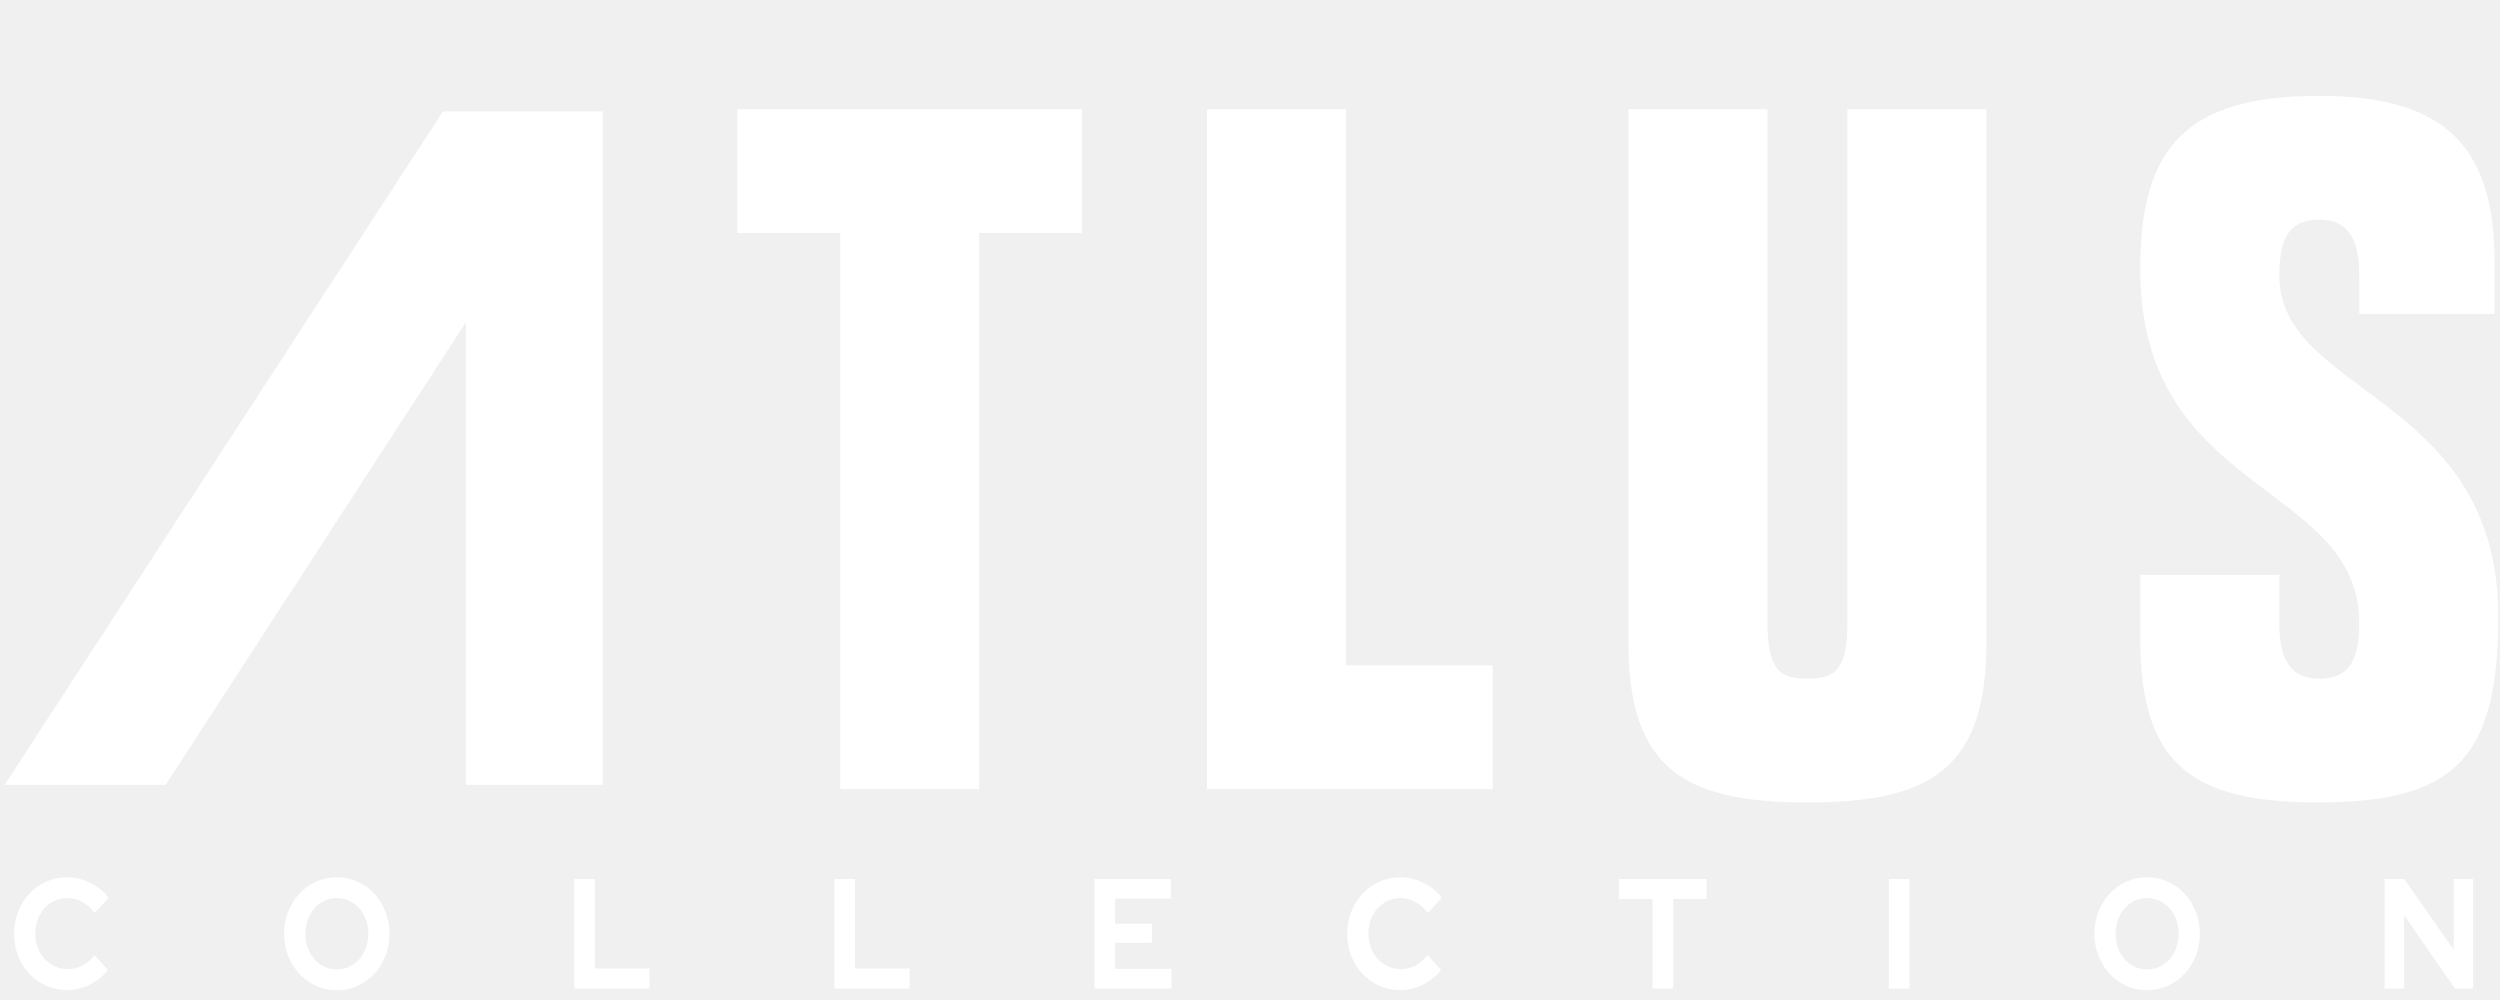
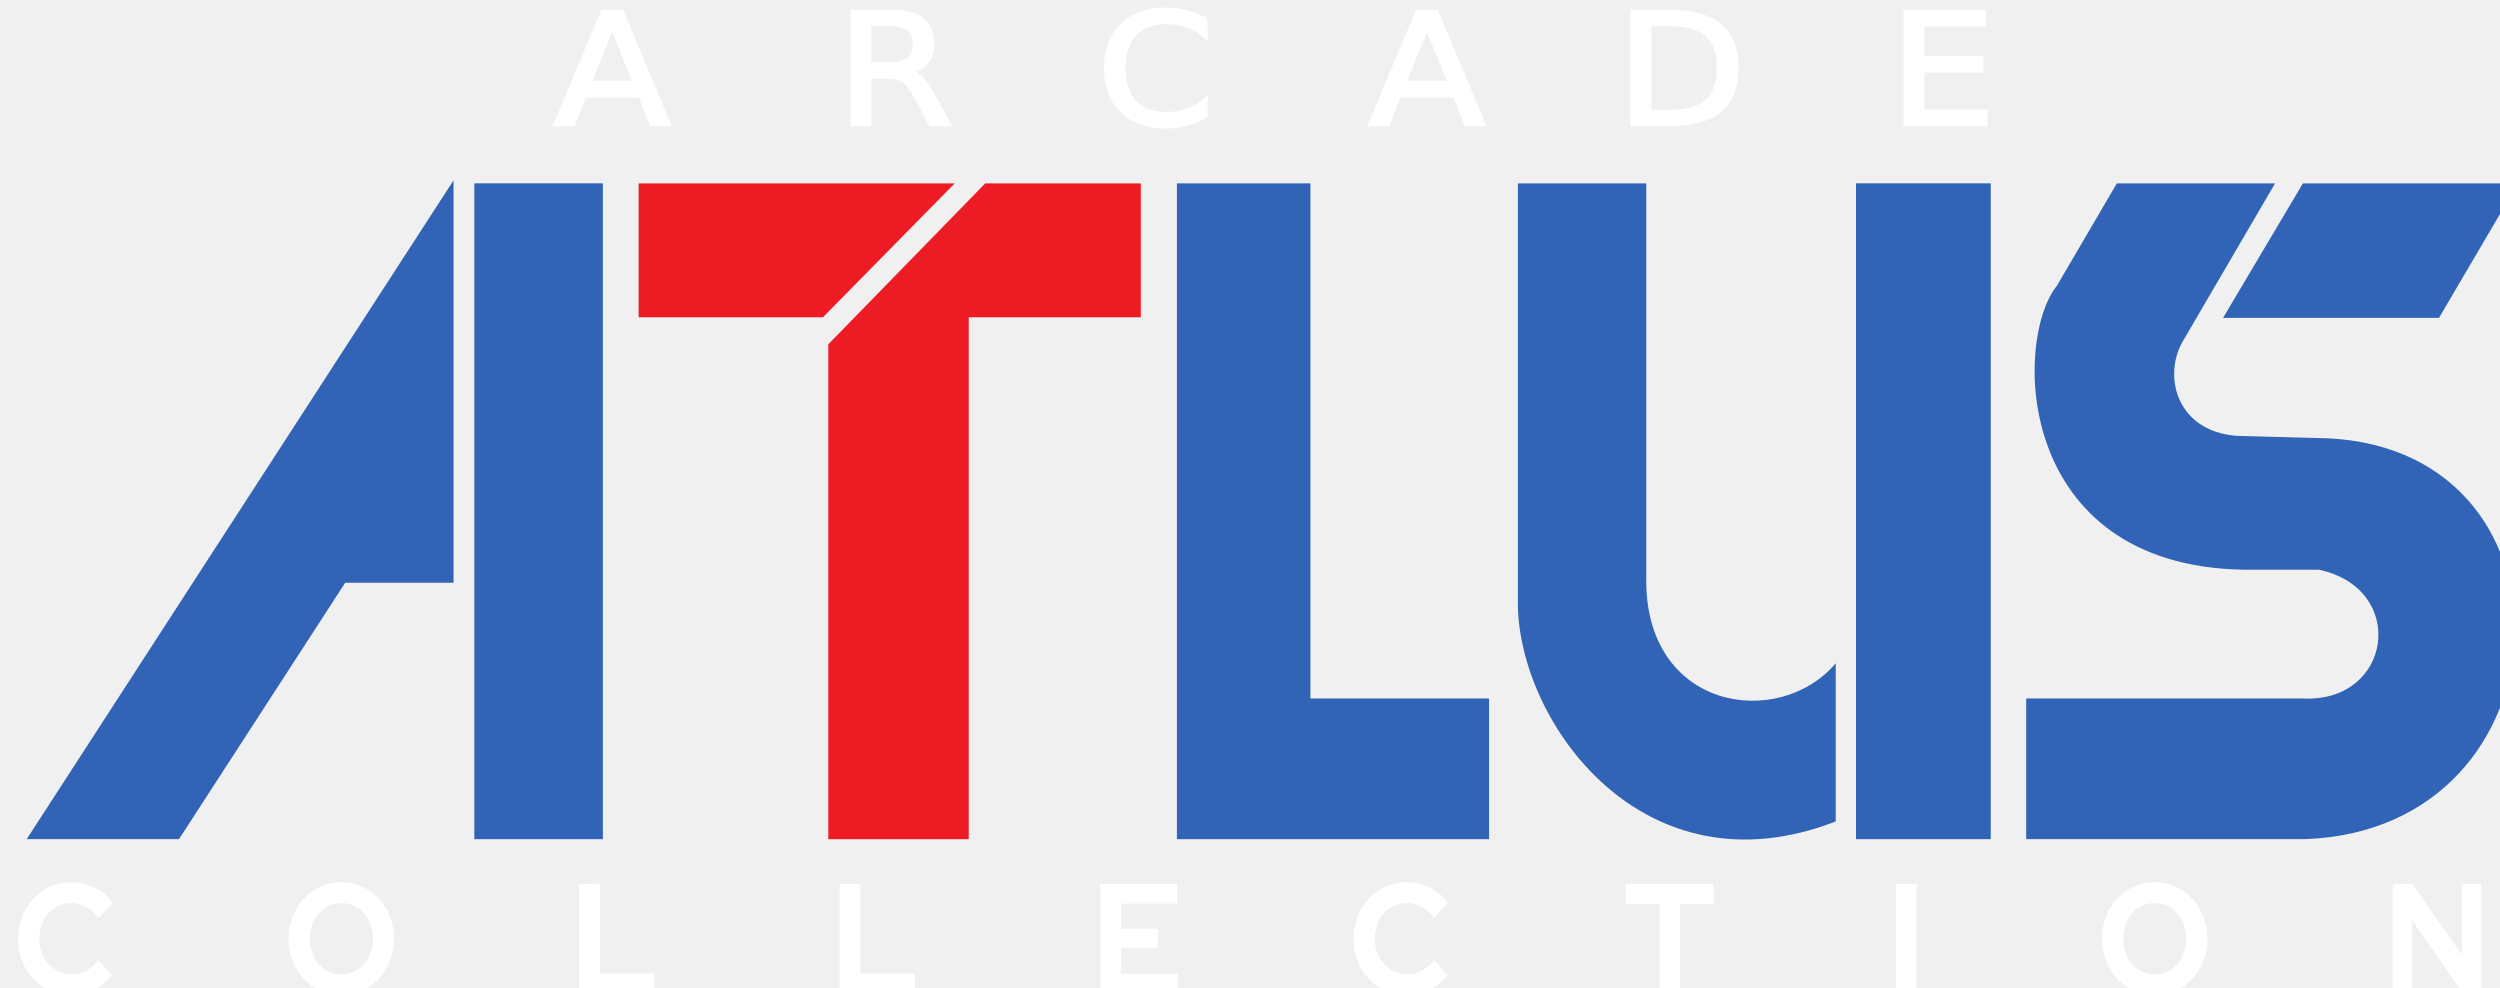
- <svg xmlns="http://www.w3.org/2000/svg" width="500" height="200" viewBox="0 0 500 200" version="1.1" id="svg29">
-   <defs id="defs33" />
-   <path d="m 13.433,198.013 c 1.555,0 3.068,-0.365 4.538,-1.095 1.47,-0.73 2.679,-1.71 3.628,-2.941 v 0 l -2.703,-2.941 c -0.702,0.897 -1.508,1.585 -2.418,2.065 -0.91,0.48 -1.887,0.72 -2.931,0.72 -0.929,0 -1.788,-0.182 -2.575,-0.547 -0.787,-0.365 -1.47,-0.86 -2.049,-1.486 -0.579,-0.626 -1.034,-1.371 -1.366,-2.237 -0.332,-0.866 -0.498,-1.799 -0.498,-2.8 0,-1.022 0.161,-1.966 0.484,-2.831 0.322,-0.866 0.768,-1.616 1.337,-2.252 0.569,-0.636 1.247,-1.137 2.034,-1.502 0.787,-0.365 1.627,-0.547 2.518,-0.547 1.062,0 2.068,0.255 3.016,0.766 0.948,0.511 1.774,1.246 2.475,2.206 v 0 l 2.788,-3.035 c -0.929,-1.251 -2.143,-2.247 -3.642,-2.988 -1.499,-0.74 -3.044,-1.111 -4.638,-1.111 -1.48,0 -2.869,0.292 -4.168,0.876 -1.299,0.584 -2.423,1.377 -3.372,2.378 -0.948,1.001 -1.698,2.195 -2.248,3.582 -0.55,1.387 -0.825,2.873 -0.825,4.458 0,1.585 0.27,3.066 0.811,4.442 0.541,1.377 1.285,2.565 2.234,3.566 0.948,1.001 2.072,1.794 3.372,2.378 1.299,0.584 2.698,0.876 4.197,0.876 z m 53.918,0.031 c 1.48,0 2.864,-0.292 4.154,-0.876 1.29,-0.584 2.404,-1.382 3.343,-2.393 0.939,-1.012 1.683,-2.211 2.234,-3.598 0.55,-1.387 0.825,-2.863 0.825,-4.427 0,-1.564 -0.275,-3.04 -0.825,-4.427 -0.55,-1.387 -1.295,-2.586 -2.234,-3.598 -0.939,-1.012 -2.053,-1.809 -3.343,-2.393 -1.29,-0.584 -2.675,-0.876 -4.154,-0.876 -1.461,0 -2.836,0.292 -4.126,0.876 -1.29,0.584 -2.404,1.382 -3.343,2.393 -0.939,1.012 -1.683,2.211 -2.234,3.598 -0.55,1.387 -0.825,2.863 -0.825,4.427 0,1.564 0.275,3.04 0.825,4.427 0.55,1.387 1.295,2.586 2.234,3.598 0.939,1.012 2.053,1.809 3.343,2.393 1.29,0.584 2.665,0.876 4.126,0.876 z m 0,-4.161 c -0.892,0 -1.721,-0.182 -2.49,-0.547 -0.768,-0.365 -1.432,-0.866 -1.992,-1.502 -0.56,-0.636 -1.001,-1.392 -1.323,-2.268 -0.322,-0.876 -0.484,-1.815 -0.484,-2.816 0,-1.022 0.161,-1.966 0.484,-2.831 0.322,-0.866 0.763,-1.616 1.323,-2.252 0.56,-0.636 1.223,-1.137 1.992,-1.502 0.768,-0.365 1.598,-0.547 2.49,-0.547 0.892,0 1.726,0.182 2.504,0.547 0.778,0.365 1.446,0.866 2.006,1.502 0.56,0.636 1.001,1.387 1.323,2.252 0.322,0.866 0.484,1.809 0.484,2.831 0,1.001 -0.161,1.94 -0.484,2.816 -0.322,0.876 -0.763,1.632 -1.323,2.268 -0.56,0.636 -1.228,1.137 -2.006,1.502 -0.778,0.365 -1.612,0.547 -2.504,0.547 z M 129.889,197.7 v -4.004 h -10.897 v -17.895 h -4.126 v 21.899 z m 52.011,0 v -4.004 h -10.897 v -17.895 h -4.126 v 21.899 z m 52.41,0 v -3.942 h -11.296 v -5.193 h 7.369 v -3.817 h -7.369 v -5.006 h 11.182 v -3.942 h -15.307 v 21.899 z m 45.752,0.313 c 1.555,0 3.068,-0.365 4.538,-1.095 1.47,-0.73 2.679,-1.71 3.628,-2.941 v 0 l -2.703,-2.941 c -0.702,0.897 -1.508,1.585 -2.418,2.065 -0.91,0.48 -1.887,0.72 -2.931,0.72 -0.929,0 -1.788,-0.182 -2.575,-0.547 -0.787,-0.365 -1.47,-0.86 -2.049,-1.486 -0.579,-0.626 -1.034,-1.371 -1.366,-2.237 -0.332,-0.866 -0.498,-1.799 -0.498,-2.8 0,-1.022 0.161,-1.966 0.484,-2.831 0.322,-0.866 0.768,-1.616 1.337,-2.252 0.569,-0.636 1.247,-1.137 2.034,-1.502 0.787,-0.365 1.627,-0.547 2.518,-0.547 1.062,0 2.068,0.255 3.016,0.766 0.948,0.511 1.774,1.246 2.475,2.206 v 0 l 2.788,-3.035 c -0.929,-1.251 -2.143,-2.247 -3.642,-2.988 -1.498,-0.74 -3.044,-1.111 -4.638,-1.111 -1.48,0 -2.869,0.292 -4.168,0.876 -1.299,0.584 -2.423,1.377 -3.372,2.378 -0.948,1.001 -1.698,2.195 -2.248,3.582 -0.55,1.387 -0.825,2.873 -0.825,4.458 0,1.585 0.27,3.066 0.811,4.442 0.541,1.377 1.285,2.565 2.234,3.566 0.948,1.001 2.072,1.794 3.372,2.378 1.299,0.584 2.698,0.876 4.197,0.876 z m 54.572,-0.313 v -17.895 h 6.686 v -4.004 h -17.527 v 4.004 h 6.715 v 17.895 z m 47.26,0 v -21.899 h -4.126 v 21.899 z m 47.516,0.344 c 1.48,0 2.864,-0.292 4.154,-0.876 1.29,-0.584 2.404,-1.382 3.343,-2.393 0.939,-1.012 1.683,-2.211 2.234,-3.598 0.55,-1.387 0.825,-2.863 0.825,-4.427 0,-1.564 -0.275,-3.04 -0.825,-4.427 -0.55,-1.387 -1.295,-2.586 -2.234,-3.598 -0.939,-1.012 -2.053,-1.809 -3.343,-2.393 -1.29,-0.584 -2.675,-0.876 -4.154,-0.876 -1.461,0 -2.836,0.292 -4.126,0.876 -1.29,0.584 -2.404,1.382 -3.343,2.393 -0.939,1.012 -1.683,2.211 -2.234,3.598 -0.55,1.387 -0.825,2.863 -0.825,4.427 0,1.564 0.275,3.04 0.825,4.427 0.55,1.387 1.295,2.586 2.234,3.598 0.939,1.012 2.053,1.809 3.343,2.393 1.29,0.584 2.665,0.876 4.126,0.876 z m 0,-4.161 c -0.891,0 -1.721,-0.182 -2.49,-0.547 -0.768,-0.365 -1.432,-0.866 -1.992,-1.502 -0.56,-0.636 -1.001,-1.392 -1.323,-2.268 -0.322,-0.876 -0.484,-1.815 -0.484,-2.816 0,-1.022 0.161,-1.966 0.484,-2.831 0.322,-0.866 0.763,-1.616 1.323,-2.252 0.56,-0.636 1.223,-1.137 1.992,-1.502 0.768,-0.365 1.598,-0.547 2.49,-0.547 0.891,0 1.726,0.182 2.504,0.547 0.778,0.365 1.446,0.866 2.006,1.502 0.56,0.636 1.001,1.387 1.323,2.252 0.322,0.866 0.484,1.809 0.484,2.831 0,1.001 -0.161,1.94 -0.484,2.816 -0.322,0.876 -0.763,1.632 -1.323,2.268 -0.56,0.636 -1.228,1.137 -2.006,1.502 -0.778,0.365 -1.612,0.547 -2.504,0.547 z m 51.414,3.817 v -14.641 l 10.158,14.641 h 3.642 v -21.899 h -3.87 v 14.172 l -9.902,-14.172 h -3.926 v 21.899 z" id="COLLECTION" style="fill:#ffffff;fill-rule:nonzero;stroke:none;stroke-width:1.275" />
-   <g id="g125" transform="matrix(1.495513,0,0,1.495513,-74.30337,35.36013)" style="fill:#ffffff;stroke:none">
-     <path d="m 162.044,81.888 h 18.592 V 7.518 h 13.753 v -16.555 h -46.099 v 16.555 h 13.753 z" style="font-style:normal;font-variant:normal;font-weight:bold;font-stretch:condensed;font-size:356.629px;line-height:125%;font-family:Folio;-inkscape-font-specification:'Folio Bold Condensed';letter-spacing:0px;word-spacing:0px;fill:#ffffff;fill-opacity:1;stroke:none;stroke-width:0.357px;stroke-linecap:butt;stroke-linejoin:miter;stroke-opacity:1" id="path4198" />
-     <path d="M 249.308,81.888 V 65.333 H 229.697 V -9.037 H 211.105 V 81.888 Z" style="font-style:normal;font-variant:normal;font-weight:bold;font-stretch:condensed;font-size:356.629px;line-height:125%;font-family:Folio;-inkscape-font-specification:'Folio Bold Condensed';letter-spacing:0px;word-spacing:0px;fill:#ffffff;fill-opacity:1;stroke:none;stroke-width:0.357px;stroke-linecap:butt;stroke-linejoin:miter;stroke-opacity:1" id="path4200" />
-     <path d="M 315.338,-9.037 H 296.745 V 59.475 c 0,6.367 -1.528,7.641 -5.348,7.641 -3.82,0 -5.348,-1.273 -5.348,-7.641 V -9.037 H 267.456 V 62.276 c 0,17.064 7.641,21.394 23.941,21.394 16.3,0 23.941,-4.33 23.941,-21.394 z" style="font-style:normal;font-variant:normal;font-weight:bold;font-stretch:condensed;font-size:356.629px;line-height:125%;font-family:Folio;-inkscape-font-specification:'Folio Bold Condensed';letter-spacing:0px;word-spacing:0px;fill:#ffffff;fill-opacity:1;stroke:none;stroke-width:0.357px;stroke-linecap:butt;stroke-linejoin:miter;stroke-opacity:1" id="path4202" />
-     <path d="m 383.279,18.342 v -7.131 c 0,-16.173 -7.641,-22.031 -23.432,-22.031 -17.828,0 -23.941,6.877 -23.941,23.177 0,30.308 29.162,28.398 29.289,47.245 0,5.348 -1.528,7.513 -5.348,7.513 -3.693,0 -5.348,-2.292 -5.348,-7.513 V 53.235 h -18.592 v 8.532 c 0,16.81 6.877,21.903 23.814,21.903 18.21,0 24.068,-5.858 24.068,-24.832 0,-29.671 -29.289,-29.671 -29.289,-45.59 0,-5.348 1.528,-7.513 5.348,-7.513 3.693,0 5.348,2.292 5.348,7.513 v 5.094 z" style="font-style:normal;font-variant:normal;font-weight:bold;font-stretch:condensed;font-size:356.629px;line-height:125%;font-family:Folio;-inkscape-font-specification:'Folio Bold Condensed';letter-spacing:0px;word-spacing:0px;fill:#ffffff;fill-opacity:1;stroke:none;stroke-width:0.357px;stroke-linecap:butt;stroke-linejoin:miter;stroke-opacity:1" id="path4204" />
-     <path id="path3395" d="M 50.308,81.308 H 71.839 L 111.995,19.45 v 61.858 h 18.284 V -8.745 h -21.36 z" style="fill:#ffffff;fill-opacity:1;fill-rule:evenodd;stroke:none;stroke-width:0.677px;stroke-linecap:butt;stroke-linejoin:miter;stroke-opacity:1" />
+ <svg xmlns="http://www.w3.org/2000/svg" version="1.1" id="svg29">
+   <defs id="defs33">
+     <clipPath id="clipPath3361" clipPathUnits="userSpaceOnUse">
+       <path id="path3363" d="M 0,864 H 1296 V 0 H 0 Z" />
+     </clipPath>
+   </defs>
+   <g transform="matrix(0.4946356,0,0,0.4946356,-101.5853,-202.9862)" id="layer1">
+     <g transform="matrix(2.232559,0,0,2.232559,-266.3596,-921.5789)" id="g4169">
+       <g id="g3475" transform="matrix(8.39732,0,0,-8.39732,447.1317,629.605)">
+         <path d="m 0,0 h -2.861 v -14.055 h 6.69 v 3.015 H 0 Z" style="fill:#3163b7;fill-opacity:1;fill-rule:nonzero;stroke:none" id="path3477" />
+       </g>
+       <g id="g3479" transform="matrix(8.39732,0,0,-8.39732,507.5782,629.605)">
+         <path d="m 0,0 h -2.752 v -9.031 c 0.033,-2.544 2.698,-6.243 6.812,-4.644 v 3.389 C 2.835,-11.729 -0.054,-11.292 0,-8.436 Z" style="fill:#3163b7;fill-opacity:1;fill-rule:nonzero;stroke:none" id="path3481" />
+       </g>
+       <path d="m 545.326,747.626 h 24.243 V 629.602 H 545.326 Z" style="fill:#3163b7;fill-opacity:1;fill-rule:nonzero;stroke:none" id="path3483" />
+       <g id="g3485" transform="matrix(8.39732,0,0,-8.39732,620.7446,629.605)">
+         <path d="m 0,0 h -3.391 l -1.284,-2.193 c -0.939,-1.162 -0.911,-5.993 3.986,-6.087 h 1.628 c 1.915,-0.408 1.571,-2.855 -0.342,-2.76 h -5.931 v -3.015 h 5.96 c 5.837,0.191 6.116,8.598 0.221,8.598 l -1.662,0.045 c -1.318,0.096 -1.601,1.319 -1.145,2.057 z" style="fill:#3163b7;fill-opacity:1;fill-rule:nonzero;stroke:none" id="path3487" />
+       </g>
+       <g id="g3489" transform="matrix(8.39732,0,0,-8.39732,625.7553,629.605)">
+         <path d="M 0,0 -1.712,-2.883 H 2.916 L 4.61,0 Z" style="fill:#3163b7;fill-opacity:1;fill-rule:nonzero;stroke:none" id="path3491" />
+       </g>
+       <g id="g3493" transform="matrix(8.39732,0,0,-8.39732,292.9216,629.0633)">
+         <path d="m 0,0 -9.148,-14.119 h 3.264 l 3.562,5.495 H 0 Z" style="fill:#3163b7;fill-opacity:1;fill-rule:nonzero;stroke:none" id="path3495" />
+       </g>
+       <path d="m 319.799,629.602 h -23.135 v 118.033 h 23.135 z" style="fill:#3163b7;fill-opacity:1;fill-rule:nonzero;stroke:none" id="path3497" />
+       <g id="g3499" transform="matrix(8.39732,0,0,-8.39732,416.61,653.7061)">
+         <path d="m 0,0 v 2.87 h -3.334 l -3.364,-3.449 v -10.606 h 3.01 V 0.001 Z" style="fill:#ed1c24;fill-opacity:1;fill-rule:nonzero;stroke:none" id="path3501" />
+       </g>
+       <g id="g3503" transform="matrix(8.39732,0,0,-8.39732,359.4108,653.6977)">
+         <path d="m 0,0 2.823,2.869 h -6.774 v -2.87 z" style="fill:#ed1c24;fill-opacity:1;fill-rule:nonzero;stroke:none" id="path3505" />
+       </g>
+     </g>
+   </g>
+   <path d="m 14.146,197.784 c 1.548,0 3.054,-0.363 4.517,-1.09 1.463,-0.727 2.667,-1.702 3.611,-2.927 v 0 l -2.691,-2.927 c -0.699,0.893 -1.501,1.578 -2.407,2.055 -0.906,0.477 -1.879,0.716 -2.917,0.716 -0.925,0 -1.78,-0.182 -2.563,-0.545 -0.784,-0.363 -1.463,-0.856 -2.039,-1.479 -0.576,-0.623 -1.029,-1.365 -1.359,-2.227 -0.33,-0.862 -0.496,-1.791 -0.496,-2.787 0,-1.017 0.16,-1.957 0.481,-2.818 0.321,-0.862 0.765,-1.609 1.331,-2.242 0.566,-0.633 1.241,-1.131 2.025,-1.495 0.784,-0.363 1.619,-0.545 2.507,-0.545 1.057,0 2.058,0.254 3.002,0.763 0.944,0.509 1.765,1.24 2.464,2.195 v 0 l 2.776,-3.021 c -0.925,-1.246 -2.134,-2.237 -3.625,-2.974 -1.492,-0.737 -3.031,-1.106 -4.617,-1.106 -1.473,0 -2.856,0.291 -4.149,0.872 -1.293,0.581 -2.412,1.37 -3.356,2.367 -0.944,0.997 -1.69,2.185 -2.237,3.566 -0.548,1.381 -0.821,2.86 -0.821,4.438 0,1.578 0.269,3.052 0.807,4.422 0.538,1.37 1.279,2.554 2.223,3.55 0.944,0.997 2.063,1.785 3.356,2.367 1.293,0.581 2.686,0.872 4.178,0.872 z m 53.672,0.031 c 1.473,0 2.851,-0.291 4.135,-0.872 1.284,-0.581 2.393,-1.375 3.328,-2.382 0.935,-1.007 1.676,-2.201 2.223,-3.581 0.548,-1.381 0.821,-2.849 0.821,-4.407 0,-1.557 -0.274,-3.026 -0.821,-4.407 -0.548,-1.381 -1.289,-2.574 -2.223,-3.581 -0.935,-1.007 -2.044,-1.801 -3.328,-2.382 -1.284,-0.581 -2.662,-0.872 -4.135,-0.872 -1.454,0 -2.823,0.291 -4.107,0.872 -1.284,0.581 -2.393,1.375 -3.328,2.382 -0.935,1.007 -1.676,2.201 -2.223,3.581 -0.548,1.381 -0.821,2.849 -0.821,4.407 0,1.557 0.274,3.026 0.821,4.407 0.548,1.381 1.289,2.574 2.223,3.581 0.935,1.007 2.044,1.801 3.328,2.382 1.284,0.581 2.653,0.872 4.107,0.872 z m 0,-4.142 c -0.887,0 -1.714,-0.182 -2.478,-0.545 -0.765,-0.363 -1.426,-0.862 -1.983,-1.495 -0.557,-0.633 -0.996,-1.386 -1.317,-2.258 -0.321,-0.872 -0.481,-1.806 -0.481,-2.803 0,-1.017 0.161,-1.957 0.481,-2.818 0.321,-0.862 0.76,-1.609 1.317,-2.242 0.557,-0.633 1.218,-1.131 1.983,-1.495 0.765,-0.363 1.591,-0.545 2.478,-0.545 0.887,0 1.718,0.182 2.492,0.545 0.774,0.363 1.44,0.862 1.997,1.495 0.557,0.633 0.996,1.381 1.317,2.242 0.321,0.862 0.481,1.801 0.481,2.818 0,0.997 -0.161,1.931 -0.481,2.803 -0.321,0.872 -0.76,1.625 -1.317,2.258 -0.557,0.633 -1.223,1.131 -1.997,1.495 -0.774,0.363 -1.605,0.545 -2.492,0.545 z m 62.253,3.799 v -3.986 H 119.224 V 175.674 h -4.107 v 21.799 z m 51.774,0 v -3.986 H 170.997 V 175.674 h -4.107 v 21.799 z m 52.17,0 v -3.924 h -11.244 v -5.17 h 7.336 v -3.799 h -7.336 v -4.983 h 11.131 v -3.924 h -15.238 v 21.799 z m 45.543,0.311 c 1.548,0 3.054,-0.363 4.517,-1.09 1.463,-0.727 2.667,-1.702 3.611,-2.927 v 0 l -2.691,-2.927 c -0.699,0.893 -1.501,1.578 -2.407,2.055 -0.906,0.477 -1.879,0.716 -2.917,0.716 -0.925,0 -1.78,-0.182 -2.563,-0.545 -0.784,-0.363 -1.463,-0.856 -2.039,-1.479 -0.576,-0.623 -1.029,-1.365 -1.359,-2.227 -0.33,-0.862 -0.496,-1.791 -0.496,-2.787 0,-1.017 0.16,-1.957 0.481,-2.818 0.321,-0.862 0.765,-1.609 1.331,-2.242 0.566,-0.633 1.241,-1.131 2.025,-1.495 0.784,-0.363 1.619,-0.545 2.507,-0.545 1.057,0 2.058,0.254 3.002,0.763 0.944,0.509 1.765,1.24 2.464,2.195 v 0 l 2.776,-3.021 c -0.925,-1.246 -2.134,-2.237 -3.625,-2.974 -1.492,-0.737 -3.031,-1.106 -4.617,-1.106 -1.473,0 -2.856,0.291 -4.149,0.872 -1.293,0.581 -2.412,1.37 -3.356,2.367 -0.944,0.997 -1.69,2.185 -2.237,3.566 -0.548,1.381 -0.821,2.86 -0.821,4.438 0,1.578 0.269,3.052 0.807,4.422 0.538,1.37 1.279,2.554 2.223,3.55 0.944,0.997 2.063,1.785 3.356,2.367 1.293,0.581 2.686,0.872 4.178,0.872 z m 54.323,-0.311 v -17.813 h 6.656 v -3.986 h -17.447 v 3.986 h 6.684 v 17.813 z m 47.044,0 V 175.674 h -4.107 v 21.799 z m 47.299,0.343 c 1.473,0 2.851,-0.291 4.135,-0.872 1.284,-0.581 2.393,-1.375 3.328,-2.382 0.935,-1.007 1.676,-2.201 2.223,-3.581 0.548,-1.381 0.821,-2.849 0.821,-4.407 0,-1.557 -0.274,-3.026 -0.821,-4.407 -0.548,-1.381 -1.289,-2.574 -2.223,-3.581 -0.935,-1.007 -2.044,-1.801 -3.328,-2.382 -1.284,-0.581 -2.662,-0.872 -4.135,-0.872 -1.454,0 -2.823,0.291 -4.107,0.872 -1.284,0.581 -2.393,1.375 -3.328,2.382 -0.935,1.007 -1.676,2.201 -2.223,3.581 -0.548,1.381 -0.821,2.849 -0.821,4.407 0,1.557 0.274,3.026 0.821,4.407 0.548,1.381 1.289,2.574 2.223,3.581 0.935,1.007 2.044,1.801 3.328,2.382 1.284,0.581 2.653,0.872 4.107,0.872 z m 0,-4.142 c -0.887,0 -1.714,-0.182 -2.478,-0.545 -0.765,-0.363 -1.426,-0.862 -1.983,-1.495 -0.557,-0.633 -0.996,-1.386 -1.317,-2.258 -0.321,-0.872 -0.481,-1.806 -0.481,-2.803 0,-1.017 0.161,-1.957 0.481,-2.818 0.321,-0.862 0.76,-1.609 1.317,-2.242 0.557,-0.633 1.218,-1.131 1.983,-1.495 0.765,-0.363 1.591,-0.545 2.478,-0.545 0.887,0 1.718,0.182 2.492,0.545 0.774,0.363 1.44,0.862 1.997,1.495 0.557,0.633 0.996,1.381 1.317,2.242 0.321,0.862 0.481,1.801 0.481,2.818 0,0.997 -0.161,1.931 -0.481,2.803 -0.321,0.872 -0.76,1.625 -1.317,2.258 -0.557,0.633 -1.223,1.131 -1.997,1.495 -0.774,0.363 -1.605,0.545 -2.492,0.545 z m 51.179,3.799 v -14.574 l 10.111,14.574 h 3.625 V 175.674 h -3.852 v 14.107 l -9.856,-14.107 h -3.909 v 21.799 z" id="COLLECTION" style="fill:#ffffff;fill-rule:nonzero;stroke:none;stroke-width:1.269" />
+   <g id="g48" transform="matrix(1.152446,0,0,1.152446,8.310821,-137.1103)">
+     <path d="m 98.369,123.564 -3.912,9.676 h 7.838 z m -1.627,-2.592 h 3.269 l 8.123,19.444 h -2.998 l -1.942,-4.988 h -9.608 l -1.942,4.988 h -3.041 z" style="font-style:normal;font-weight:normal;font-size:40px;line-height:125%;font-family:sans-serif;letter-spacing:0px;word-spacing:0px;fill:#ffffff;fill-opacity:1;stroke:#ffffff;stroke-width:0.698;stroke-linecap:butt;stroke-linejoin:miter;stroke-miterlimit:4;stroke-dasharray:none;stroke-opacity:1" id="path36" />
+     <path d="m 149.941,131.3 q 0.928,0.287 1.799,1.224 0.885,0.938 1.77,2.579 l 2.927,5.313 h -3.098 l -2.727,-4.988 q -1.056,-1.953 -2.056,-2.592 -0.985,-0.638 -2.698,-0.638 h -3.141 v 8.218 h -2.884 v -19.444 h 6.51 q 3.655,0 5.454,1.393 1.799,1.393 1.799,4.207 0,1.836 -0.942,3.047 -0.928,1.211 -2.712,1.68 z m -7.224,-8.166 v 6.902 h 3.626 q 2.084,0 3.141,-0.873 1.071,-0.886 1.071,-2.592 0,-1.706 -1.071,-2.566 -1.056,-0.873 -3.141,-0.873 z" style="font-style:normal;font-weight:normal;font-size:40px;line-height:125%;font-family:sans-serif;letter-spacing:0px;word-spacing:0px;fill:#ffffff;fill-opacity:1;stroke:#ffffff;stroke-width:0.698;stroke-linecap:butt;stroke-linejoin:miter;stroke-miterlimit:4;stroke-dasharray:none;stroke-opacity:1" id="path38" />
+     <path d="m 200.697,122.471 v 2.774 q -1.456,-1.237 -3.112,-1.849 -1.642,-0.612 -3.498,-0.612 -3.655,0 -5.596,2.045 -1.942,2.032 -1.942,5.886 0,3.842 1.942,5.886 1.942,2.032 5.596,2.032 1.856,0 3.498,-0.612 1.656,-0.612 3.112,-1.849 v 2.748 q -1.513,0.938 -3.212,1.407 -1.685,0.469 -3.569,0.469 -4.84,0 -7.624,-2.696 -2.784,-2.709 -2.784,-7.384 0,-4.688 2.784,-7.384 2.784,-2.709 7.624,-2.709 1.913,0 3.598,0.469 1.699,0.456 3.184,1.38 z" style="font-style:normal;font-weight:normal;font-size:40px;line-height:125%;font-family:sans-serif;letter-spacing:0px;word-spacing:0px;fill:#ffffff;fill-opacity:1;stroke:#ffffff;stroke-width:0.698;stroke-linecap:butt;stroke-linejoin:miter;stroke-miterlimit:4;stroke-dasharray:none;stroke-opacity:1" id="path40" />
+     <path d="m 238.863,123.564 -3.912,9.676 h 7.838 z m -1.627,-2.592 h 3.269 l 8.123,19.444 h -2.998 l -1.942,-4.988 h -9.608 l -1.942,4.988 h -3.041 z" style="font-style:normal;font-weight:normal;font-size:40px;line-height:125%;font-family:sans-serif;letter-spacing:0px;word-spacing:0px;fill:#ffffff;fill-opacity:1;stroke:#ffffff;stroke-width:0.698;stroke-linecap:butt;stroke-linejoin:miter;stroke-miterlimit:4;stroke-dasharray:none;stroke-opacity:1" id="path42" />
+     <path d="m 277.211,123.135 v 15.12 h 3.483 q 4.411,0 6.453,-1.823 2.056,-1.823 2.056,-5.756 0,-3.907 -2.056,-5.717 -2.042,-1.823 -6.453,-1.823 z m -2.884,-2.162 h 5.925 q 6.196,0 9.094,2.357 2.898,2.344 2.898,7.345 0,5.027 -2.912,7.384 -2.912,2.357 -9.08,2.357 h -5.925 z" style="font-style:normal;font-weight:normal;font-size:40px;line-height:125%;font-family:sans-serif;letter-spacing:0px;word-spacing:0px;fill:#ffffff;fill-opacity:1;stroke:#ffffff;stroke-width:0.698;stroke-linecap:butt;stroke-linejoin:miter;stroke-miterlimit:4;stroke-dasharray:none;stroke-opacity:1" id="path44" />
+     <path d="m 321.429,120.973 h 13.477 v 2.214 h -10.593 v 5.756 h 10.15 v 2.214 h -10.15 v 7.046 h 10.85 v 2.214 h -13.734 z" style="font-style:normal;font-weight:normal;font-size:40px;line-height:125%;font-family:sans-serif;letter-spacing:0px;word-spacing:0px;fill:#ffffff;fill-opacity:1;stroke:#ffffff;stroke-width:0.698;stroke-linecap:butt;stroke-linejoin:miter;stroke-miterlimit:4;stroke-dasharray:none;stroke-opacity:1" id="path46" />
  </g>
</svg>
